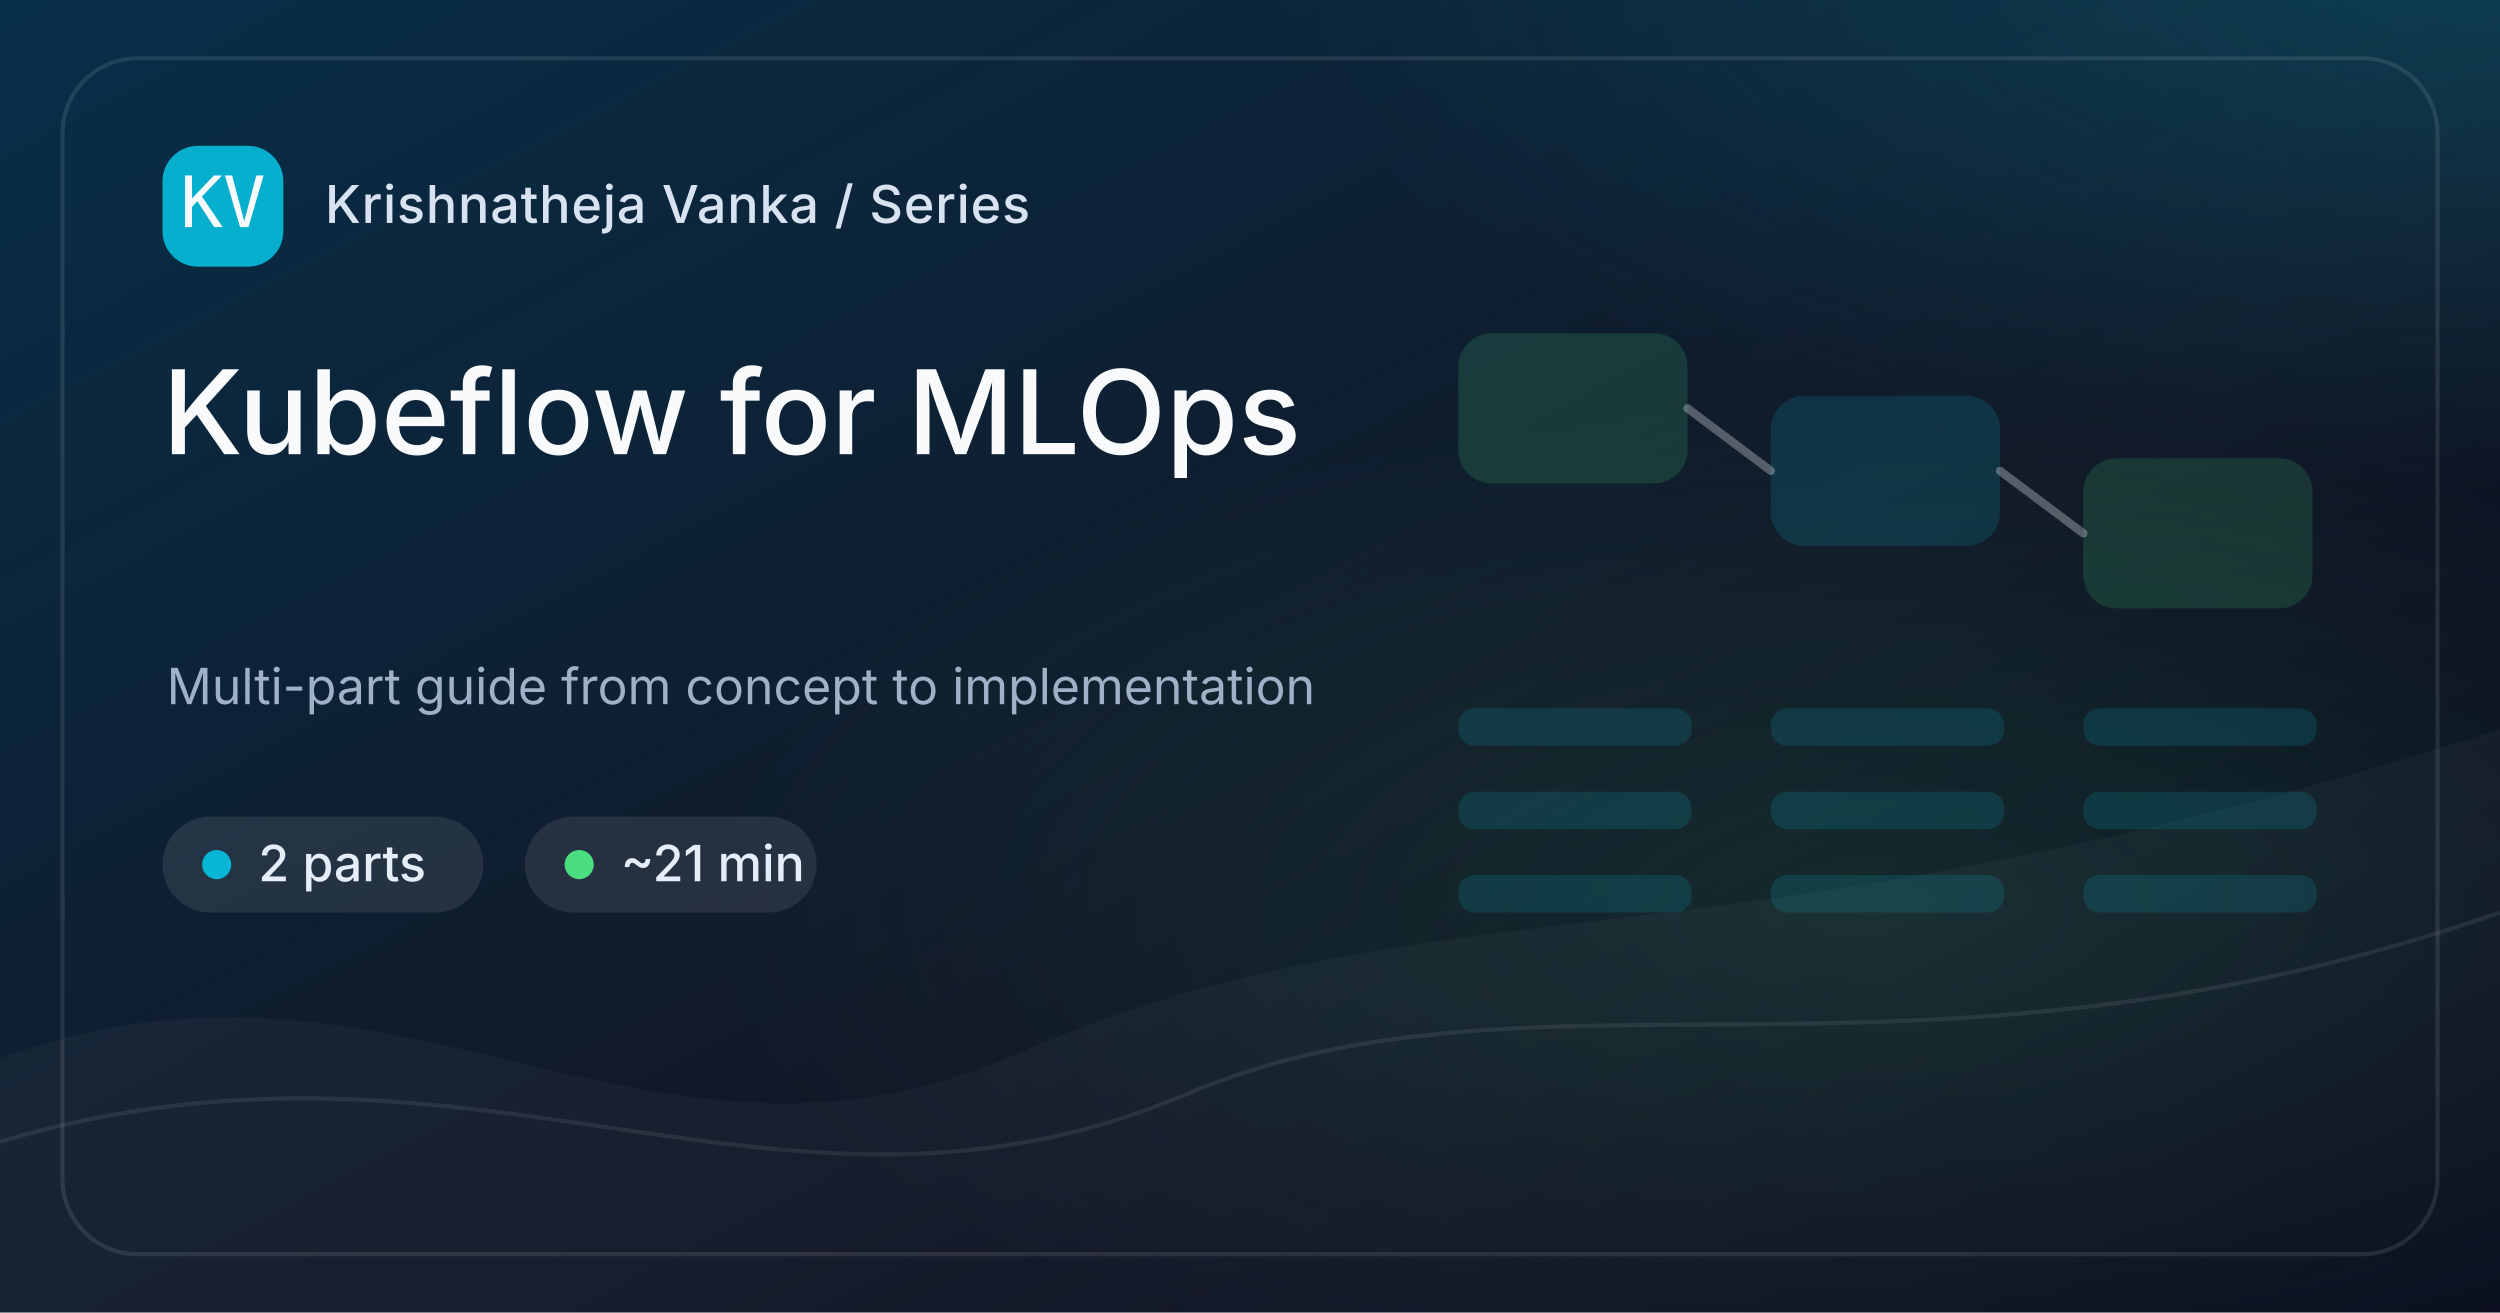
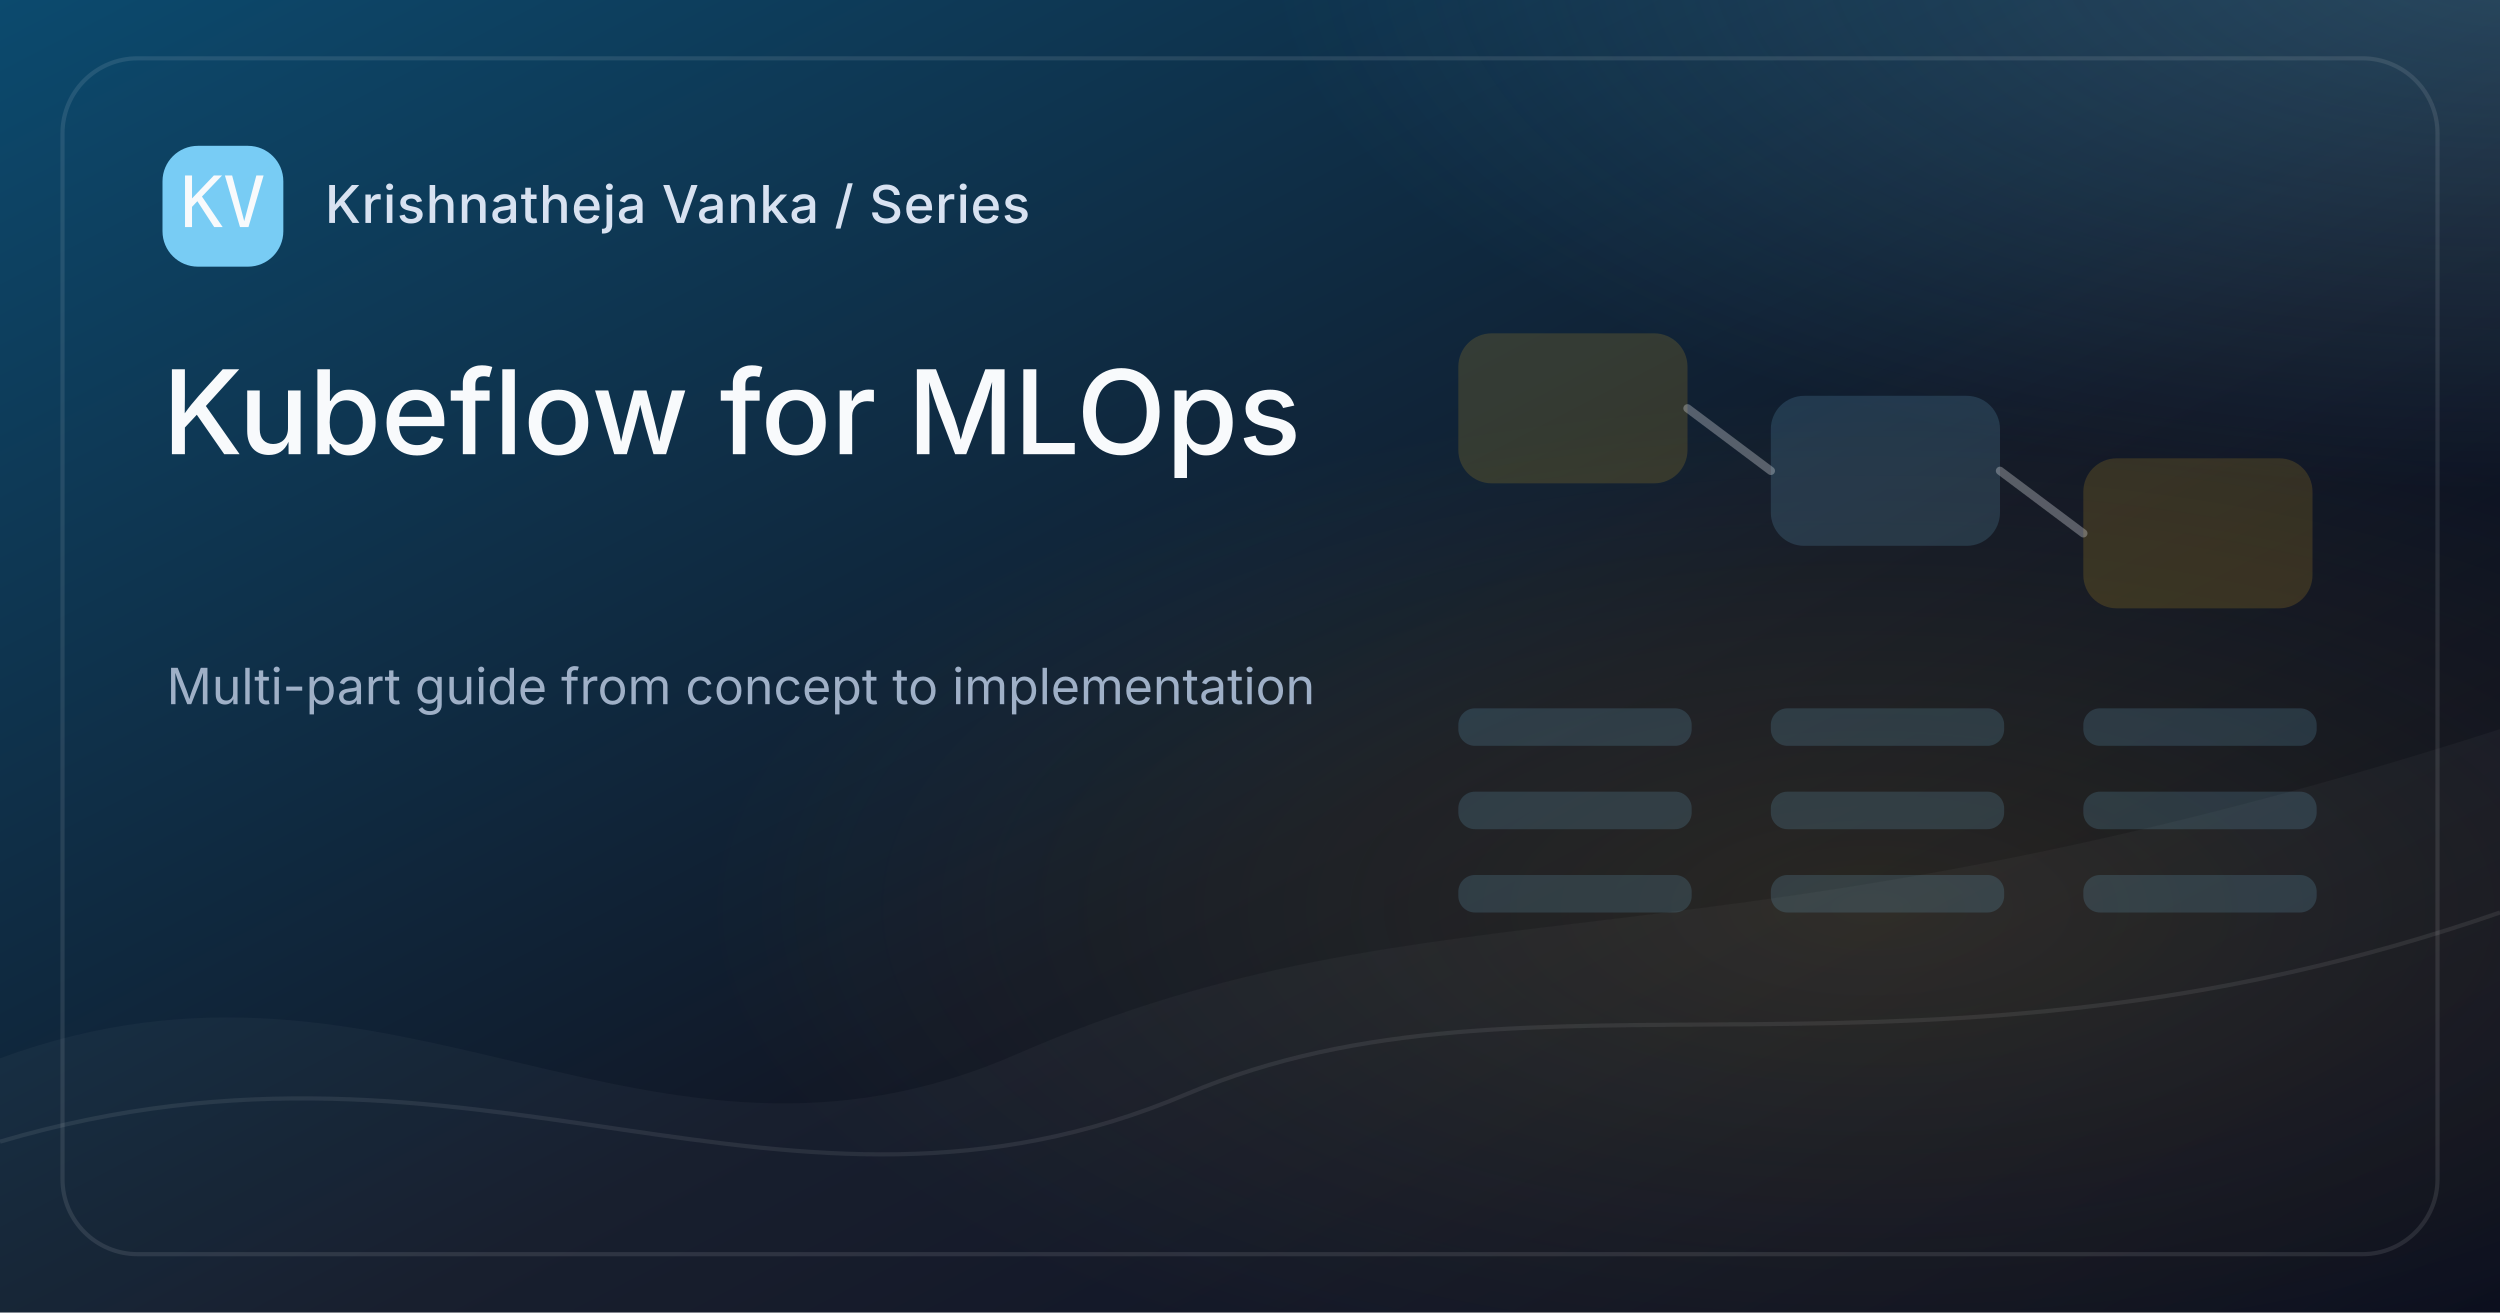
<svg xmlns="http://www.w3.org/2000/svg" width="1200" height="630" viewBox="0 0 1200 630">
  <defs>
    <linearGradient id="bg-kubeflow-for-mlops" x1="0" y1="0" x2="1" y2="1">
-       <stop offset="0%" stop-color="#082F49" />
+       <stop offset="0%" stop-color="#0C4A6E" />
      <stop offset="58%" stop-color="#111827" />
      <stop offset="100%" stop-color="#020617" />
    </linearGradient>
    <radialGradient id="glow-a-kubeflow-for-mlops" cx="50%" cy="50%" r="50%">
-       <stop offset="0%" stop-color="#06B6D4" stop-opacity=".65" />
-       <stop offset="100%" stop-color="#06B6D4" stop-opacity="0" />
+       <stop offset="0%" stop-color="#7DD3FC" stop-opacity=".65" />
+       <stop offset="100%" stop-color="#7DD3FC" stop-opacity="0" />
    </radialGradient>
    <radialGradient id="glow-b-kubeflow-for-mlops" cx="50%" cy="50%" r="50%">
-       <stop offset="0%" stop-color="#4ADE80" stop-opacity=".42" />
-       <stop offset="100%" stop-color="#4ADE80" stop-opacity="0" />
+       <stop offset="0%" stop-color="#FBBF24" stop-opacity=".42" />
+       <stop offset="100%" stop-color="#FBBF24" stop-opacity="0" />
    </radialGradient>
    <style>
      .brand { font: 500 25px Inter, ui-sans-serif, system-ui, -apple-system, BlinkMacSystemFont, "Segoe UI", sans-serif; fill: #D8E2F1; letter-spacing: .4px; }
-       .chip { font: 500 24px Inter, ui-sans-serif, system-ui, sans-serif; fill: #E5EDF8; }
      .title { font: 500 56px Inter, ui-sans-serif, system-ui, sans-serif; fill: #F8FAFC; letter-spacing: 0; }
      .caption { font: 400 24px Inter, ui-sans-serif, system-ui, sans-serif; fill: #9FB0C7; }
      .mono { font: 500 34px ui-monospace, SFMono-Regular, Menlo, Consolas, monospace; fill: #F8FAFC; }
-       .mini { font: 500 18px Inter, ui-sans-serif, system-ui, sans-serif; fill: #E5EDF8; }
-       .diagram { font: 500 22px Inter, ui-sans-serif, system-ui, sans-serif; fill: #D8E2F1; opacity: .86; }
-       .code { font: 500 24px ui-monospace, SFMono-Regular, Menlo, Consolas, monospace; fill: #D8E2F1; opacity: .88; }
    </style>
  </defs>
  <rect width="1200" height="630" fill="url(#bg-kubeflow-for-mlops)" />
  <rect x="0" y="0" width="1200" height="630" fill="url(#glow-a-kubeflow-for-mlops)" opacity=".35" transform="translate(610 -280) scale(1.0 .82)" />
  <rect x="0" y="0" width="1200" height="630" fill="url(#glow-b-kubeflow-for-mlops)" opacity=".28" transform="translate(330 190) scale(.95 .78)" />
  <path d="M0 508 C190 438, 310 584, 488 506 C690 418, 820 472, 1200 350 L1200 630 L0 630 Z" fill="#FFFFFF" opacity=".035" />
  <path d="M0 548 C230 480, 375 608, 570 525 C735 455, 920 535, 1200 438" stroke="#FFFFFF" stroke-opacity=".08" stroke-width="2" fill="none" />
  <g opacity=".85">
-     <rect x="700" y="160" width="110" height="72" rx="16" fill="#4ADE80" opacity=".18" />
-     <rect x="850" y="190" width="110" height="72" rx="16" fill="#06B6D4" opacity=".18" />
-     <rect x="1000" y="220" width="110" height="72" rx="16" fill="#4ADE80" opacity=".18" />
+     <rect x="700" y="160" width="110" height="72" rx="16" fill="#FBBF24" opacity=".18" />
+     <rect x="850" y="190" width="110" height="72" rx="16" fill="#7DD3FC" opacity=".18" />
+     <rect x="1000" y="220" width="110" height="72" rx="16" fill="#FBBF24" opacity=".18" />
    <path d="M810 196 L850 226" stroke="#F8FAFC" stroke-width="4" stroke-linecap="round" opacity=".35" fill="none" />
    <path d="M960 226 L1000 256" stroke="#F8FAFC" stroke-width="4" stroke-linecap="round" opacity=".35" fill="none" />
-     <rect x="700" y="340" width="112" height="18" rx="8" fill="#06B6D4" opacity=".18" />
-     <rect x="700" y="380" width="112" height="18" rx="8" fill="#06B6D4" opacity=".18" />
-     <rect x="700" y="420" width="112" height="18" rx="8" fill="#06B6D4" opacity=".18" />
-     <rect x="850" y="340" width="112" height="18" rx="8" fill="#06B6D4" opacity=".18" />
-     <rect x="850" y="380" width="112" height="18" rx="8" fill="#06B6D4" opacity=".18" />
-     <rect x="850" y="420" width="112" height="18" rx="8" fill="#06B6D4" opacity=".18" />
-     <rect x="1000" y="340" width="112" height="18" rx="8" fill="#06B6D4" opacity=".18" />
-     <rect x="1000" y="380" width="112" height="18" rx="8" fill="#06B6D4" opacity=".18" />
-     <rect x="1000" y="420" width="112" height="18" rx="8" fill="#06B6D4" opacity=".18" />
+     <rect x="700" y="340" width="112" height="18" rx="8" fill="#7DD3FC" opacity=".18" />
+     <rect x="700" y="380" width="112" height="18" rx="8" fill="#7DD3FC" opacity=".18" />
+     <rect x="700" y="420" width="112" height="18" rx="8" fill="#7DD3FC" opacity=".18" />
+     <rect x="850" y="340" width="112" height="18" rx="8" fill="#7DD3FC" opacity=".18" />
+     <rect x="850" y="380" width="112" height="18" rx="8" fill="#7DD3FC" opacity=".18" />
+     <rect x="850" y="420" width="112" height="18" rx="8" fill="#7DD3FC" opacity=".18" />
+     <rect x="1000" y="340" width="112" height="18" rx="8" fill="#7DD3FC" opacity=".18" />
+     <rect x="1000" y="380" width="112" height="18" rx="8" fill="#7DD3FC" opacity=".18" />
+     <rect x="1000" y="420" width="112" height="18" rx="8" fill="#7DD3FC" opacity=".18" />
  </g>
  <rect x="30" y="28" width="1140" height="574" rx="36" fill="none" stroke="#FFFFFF" stroke-opacity=".10" stroke-width="2" />
  <g transform="translate(78 70)">
-     <rect width="58" height="58" rx="17" fill="#06B6D4" opacity=".95" />
+     <rect width="58" height="58" rx="17" fill="#7DD3FC" opacity=".95" />
    <text x="29" y="39" text-anchor="middle" class="mono">KV</text>
    <text x="78" y="37" class="brand">Krishnatheja Vanka / Series</text>
-   </g>
-   <g transform="translate(78 392)">
-     <rect x="0" y="0" width="154" height="46" rx="23" fill="#FFFFFF" opacity=".09" />
-     <circle cx="26" cy="23" r="7" fill="#06B6D4" />
-     <text x="46" y="31" class="chip">2 parts</text>
-     <rect x="174" y="0" width="140" height="46" rx="23" fill="#FFFFFF" opacity=".09" />
-     <circle cx="200" cy="23" r="7" fill="#4ADE80" />
-     <text x="220" y="31" class="chip">~21 min</text>
  </g>
  <text x="78" y="218" class="title">Kubeflow for MLOps</text>
  <text x="80" y="338" class="caption">Multi-part guide from concept to implementation</text>
</svg>
